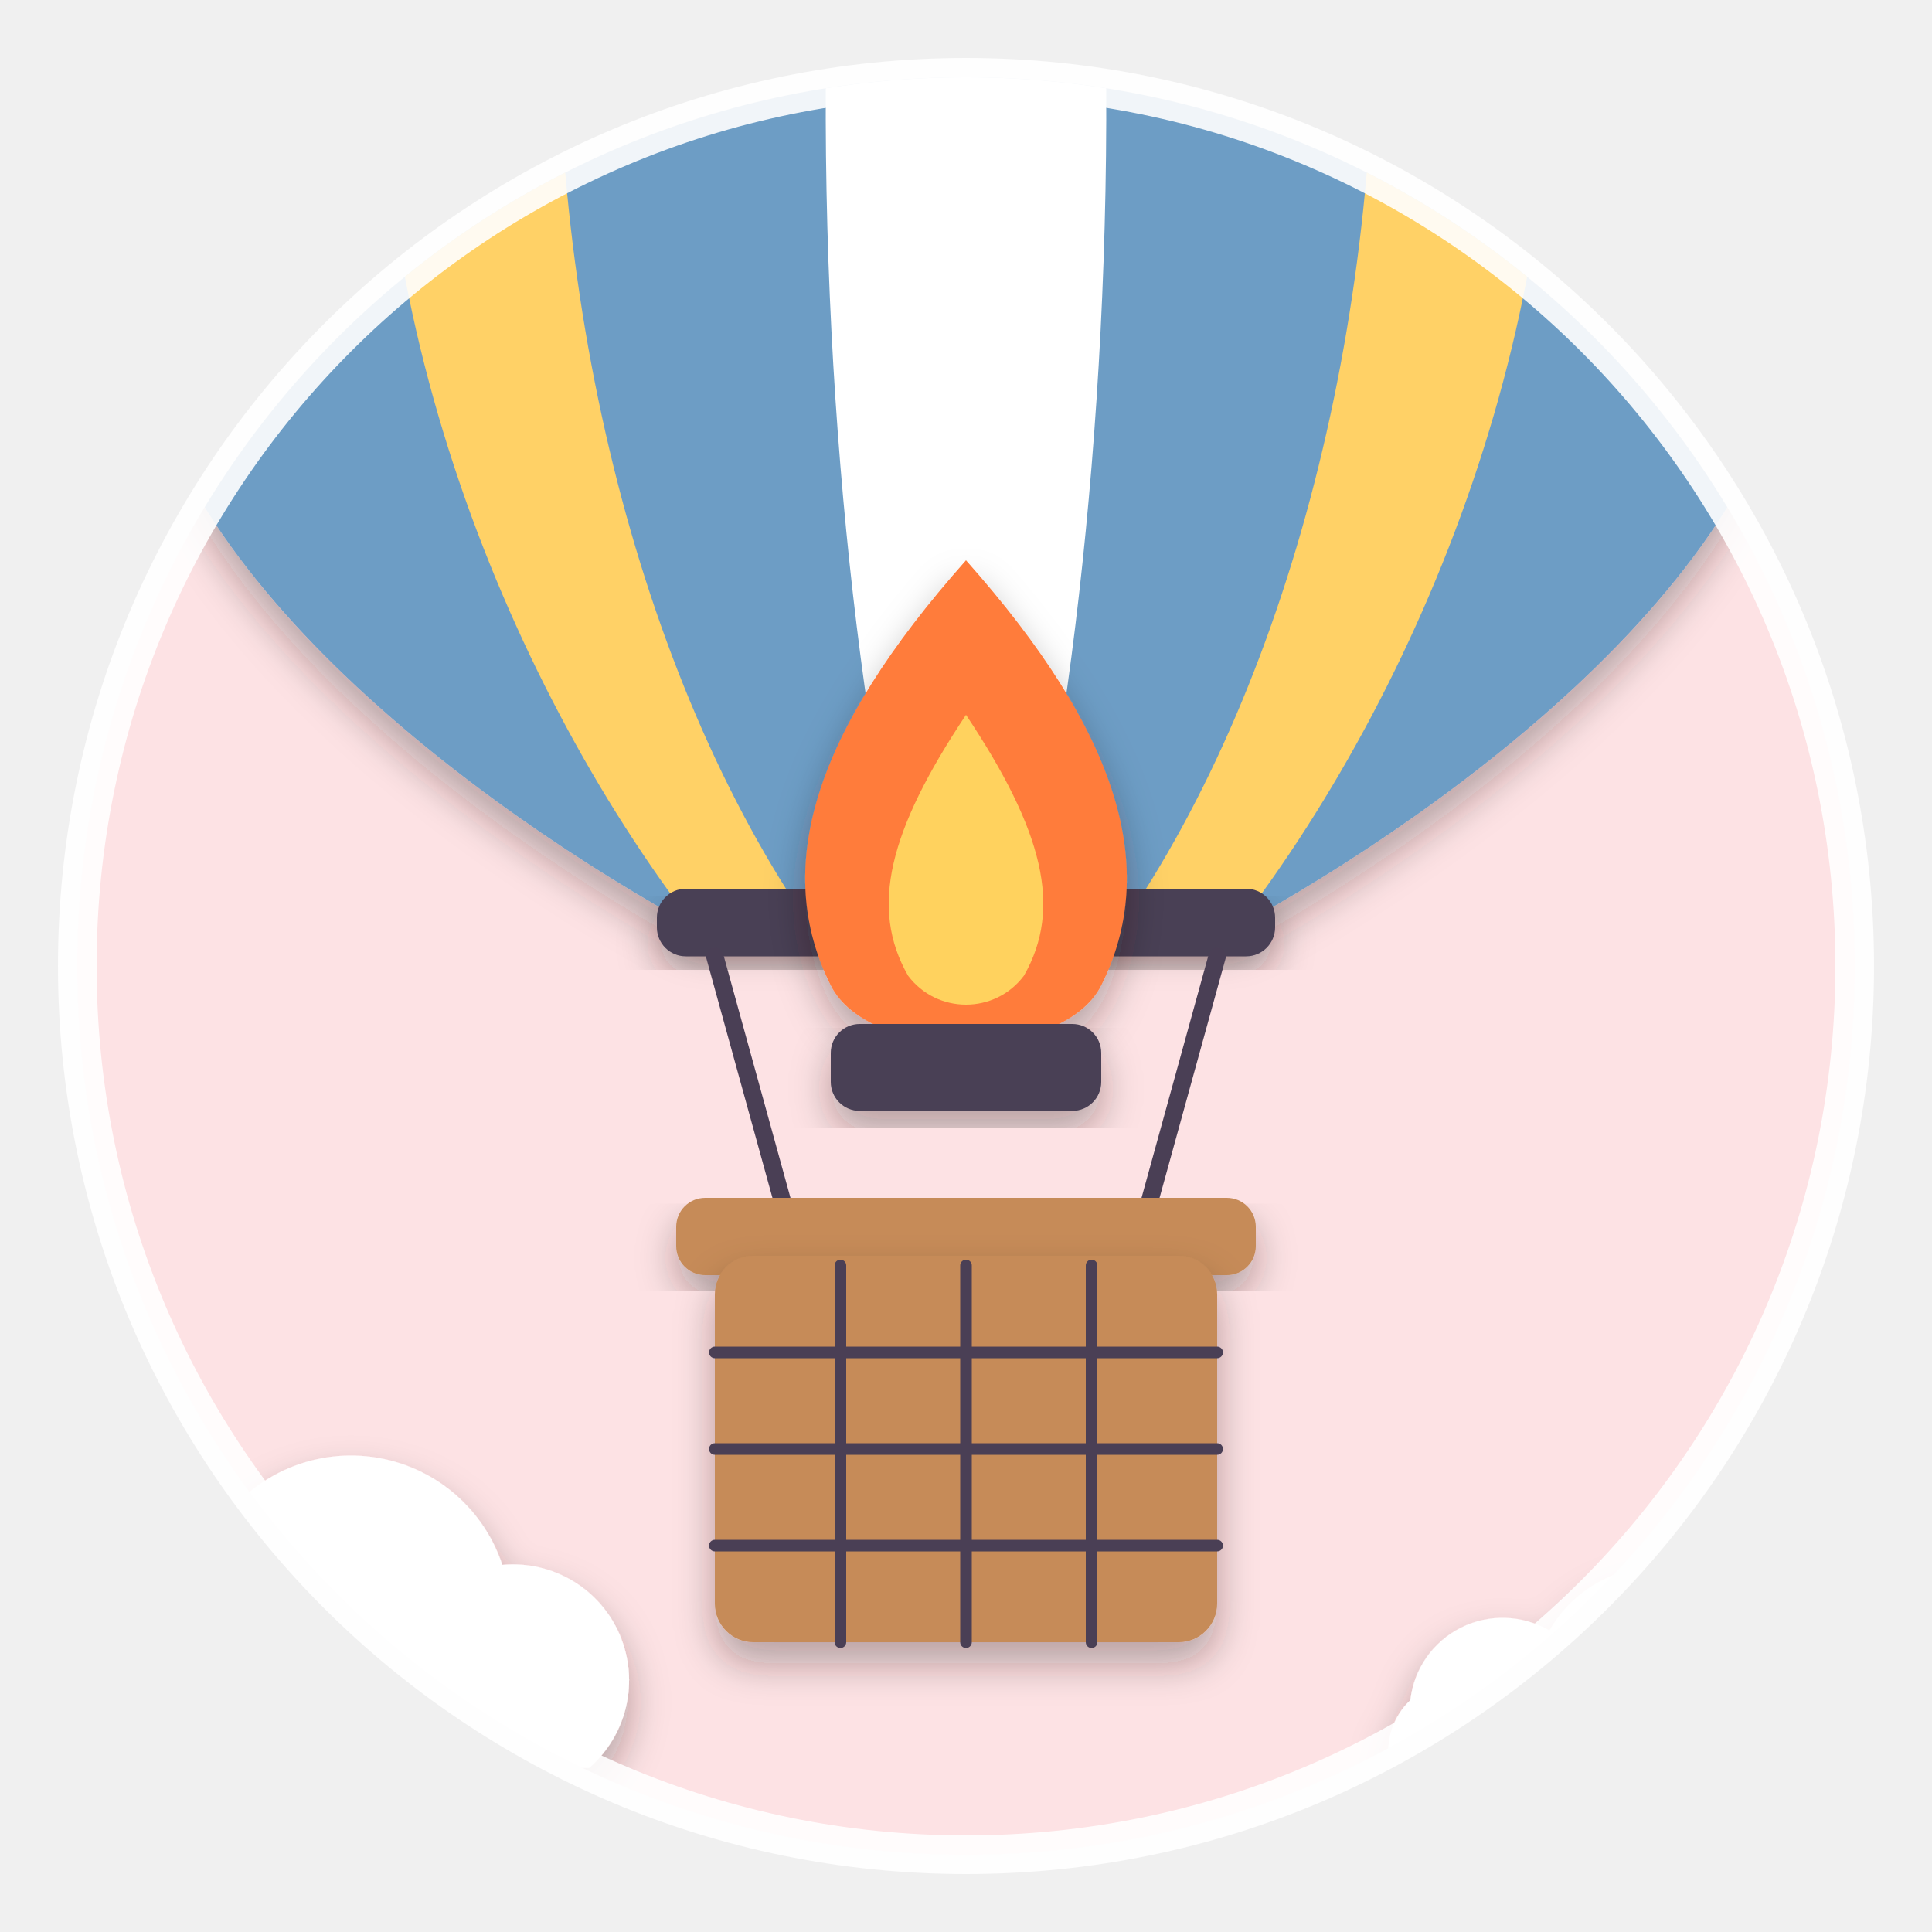
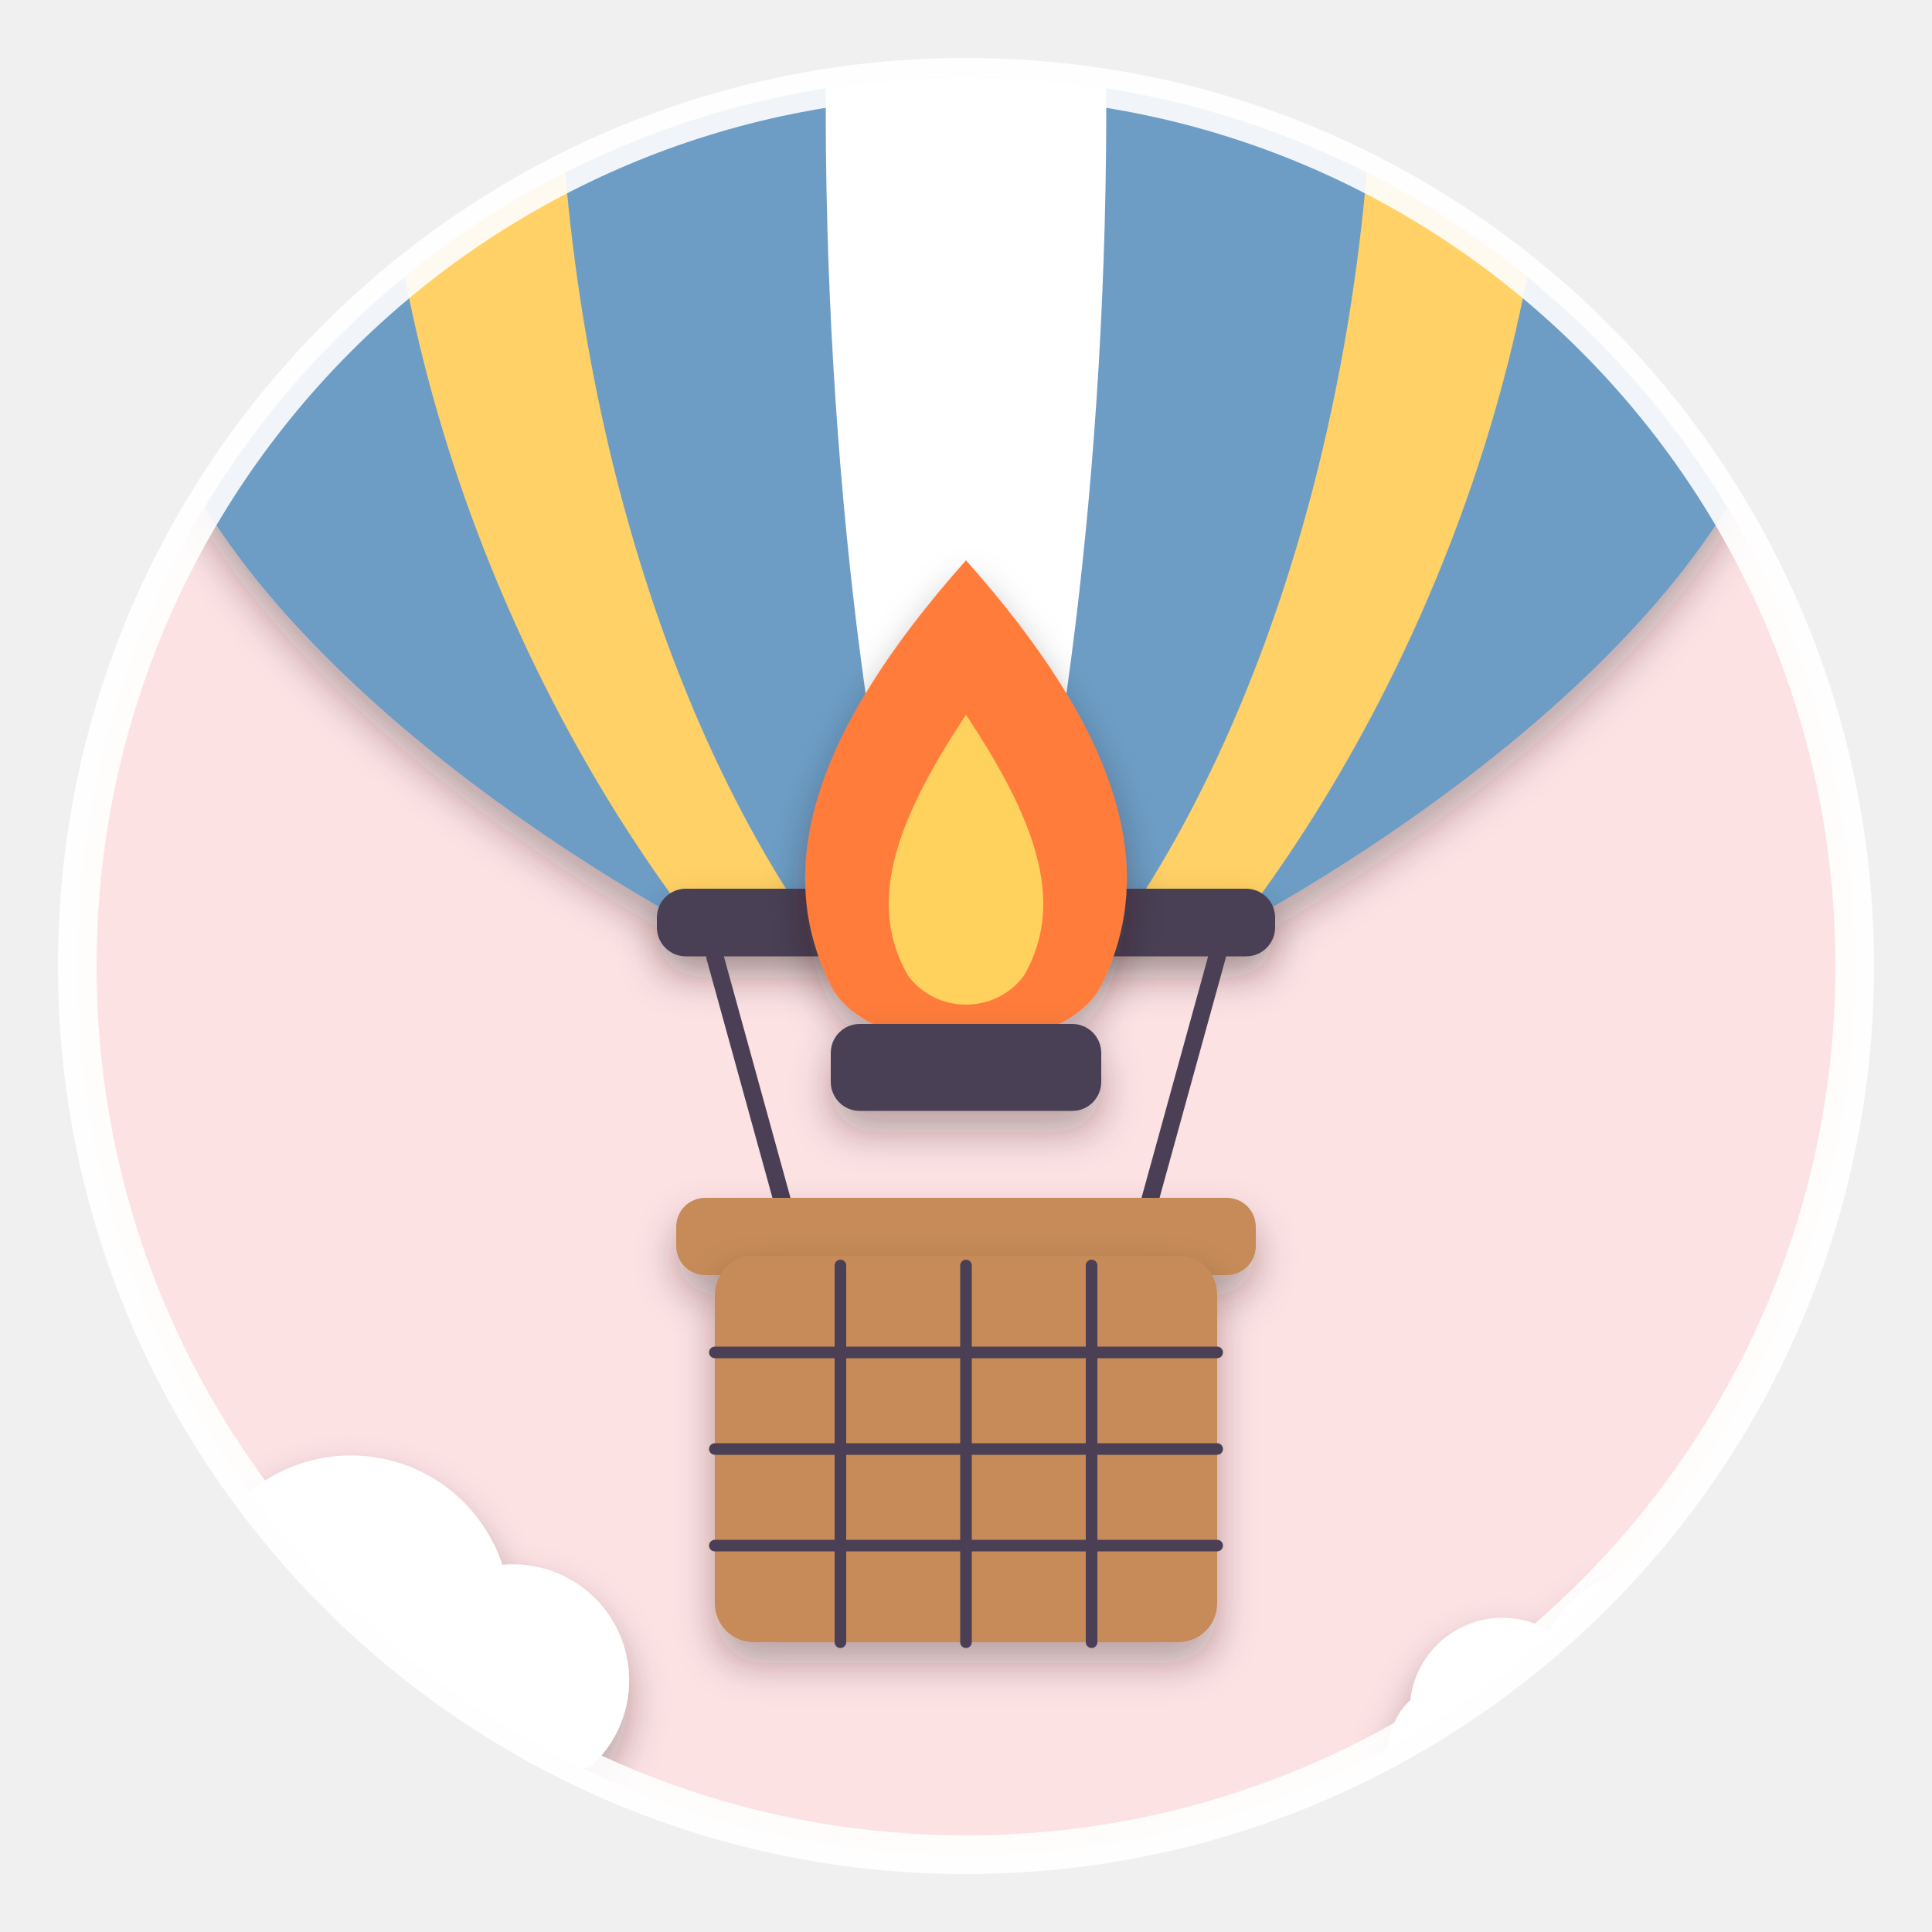
<svg xmlns="http://www.w3.org/2000/svg" viewBox="0 0 200 200" width="200" height="200">
  <defs>
    <clipPath id="clip">
      <circle cx="100" cy="100" r="92" />
    </clipPath>
-     <filter id="ps" x="-20%" y="-20%" width="140%" height="140%">
+     <filter id="ps" filterUnits="userSpaceOnUse" x="-40" y="-40" width="280" height="280">
      <feDropShadow dx="0" dy="2.2" stdDeviation="2" flood-color="#2a1f14" flood-opacity=".33" />
    </filter>
  </defs>
  <g clip-path="url(#clip)">
    <rect width="200" height="200" fill="#FDE2E4" />
    <path filter="url(#ps)" d="M4 168 a12.0 12.0 0 0 1 18.0 -9.0 a16.5 16.5 0 0 1 30.0 3.0 a12.0 12.0 0 0 1 9.0 21.0 H7.0 a9.0 9.0 0 0 1 -3.0 -15.0Z" fill="#FFFFFF" />
    <path filter="url(#ps)" d="M146 176 a9.6 9.6 0 0 1 14.4 -7.2 a13.2 13.2 0 0 1 24.0 2.4 a9.6 9.6 0 0 1 7.2 16.8 H148.4 a7.2 7.2 0 0 1 -2.4 -12.0Z" fill="#FFFFFF" />
    <path filter="url(#ps)" d="M14 -10 H186 V30 C186 58 150 84 128 96 H72 C50 84 14 58 14 30Z" fill="#6D9DC5" />
    <path d="M40 -10 C36 30 52 70 72 96 H84 C66 70 56 30 58 -10Z" fill="#FFD166" />
    <path d="M160 -10 C164 30 148 70 128 96 H116 C134 70 144 30 142 -10Z" fill="#FFD166" />
    <path d="M86 -10 C84 30 88 70 94 96 H106 C112 70 116 30 114 -10Z" fill="#FFFFFF" />
    <path filter="url(#ps)" d="M71 92 H129 A3 3 0 0 1 132 95 V96 A3 3 0 0 1 129 99 H71 A3 3 0 0 1 68 96 V95 A3 3 0 0 1 71 92Z" fill="#4A3F55" />
    <path d="M74 99 L82 128 M126 99 L118 128 M90 99 L94 108 M110 99 L106 108" fill="none" stroke="#4A3F55" stroke-width="1.8" stroke-linecap="round" stroke-linejoin="round" />
    <path filter="url(#ps)" d="M100 58 C116 76 120 90 114 102 C110 110 90 110 86 102 C80 90 84 76 100 58Z" fill="#FF7B3A" />
    <path d="M100 74 C108 86 110 94 106 101 C103 105 97 105 94 101 C90 94 92 86 100 74Z" fill="#FFD25E" />
    <path filter="url(#ps)" d="M89 106 H111 A3 3 0 0 1 114 109 V112 A3 3 0 0 1 111 115 H89 A3 3 0 0 1 86 112 V109 A3 3 0 0 1 89 106Z" fill="#4A3F55" />
    <path filter="url(#ps)" d="M73 124 H127 A3 3 0 0 1 130 127 V129 A3 3 0 0 1 127 132 H73 A3 3 0 0 1 70 129 V127 A3 3 0 0 1 73 124Z" fill="#C68B59" />
    <path filter="url(#ps)" d="M78 130 H122 A4 4 0 0 1 126 134 V166 A4 4 0 0 1 122 170 H78 A4 4 0 0 1 74 166 V134 A4 4 0 0 1 78 130Z" fill="#C68B59" />
    <path d="M74 140 H126 M74 150 H126 M74 160 H126 M87 131 V170 M100 131 V170 M113 131 V170" fill="none" stroke="#4A3F55" stroke-width="1.2" stroke-linecap="round" stroke-linejoin="round" />
  </g>
  <circle cx="100" cy="100" r="92" fill="none" stroke="#fff" stroke-width="4" opacity=".9" />
</svg>
